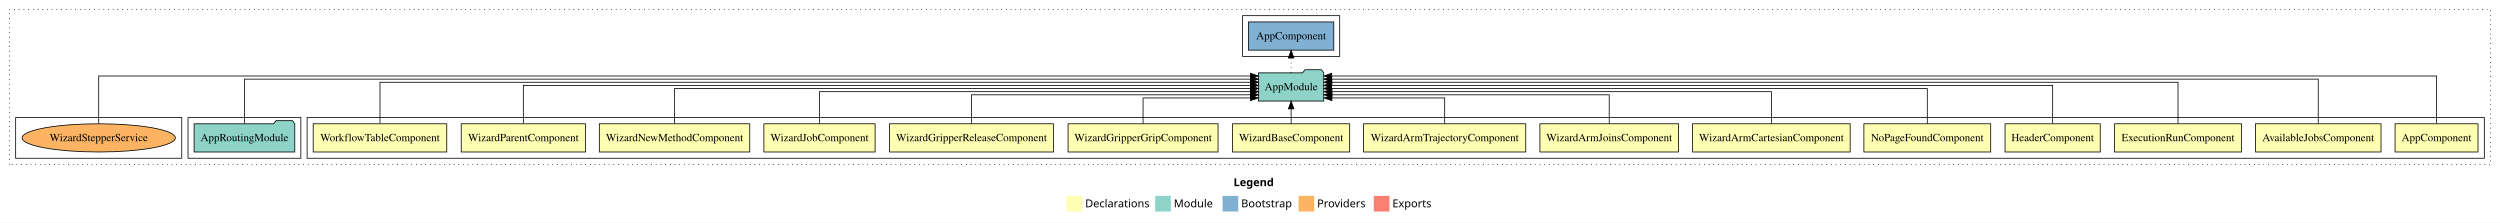
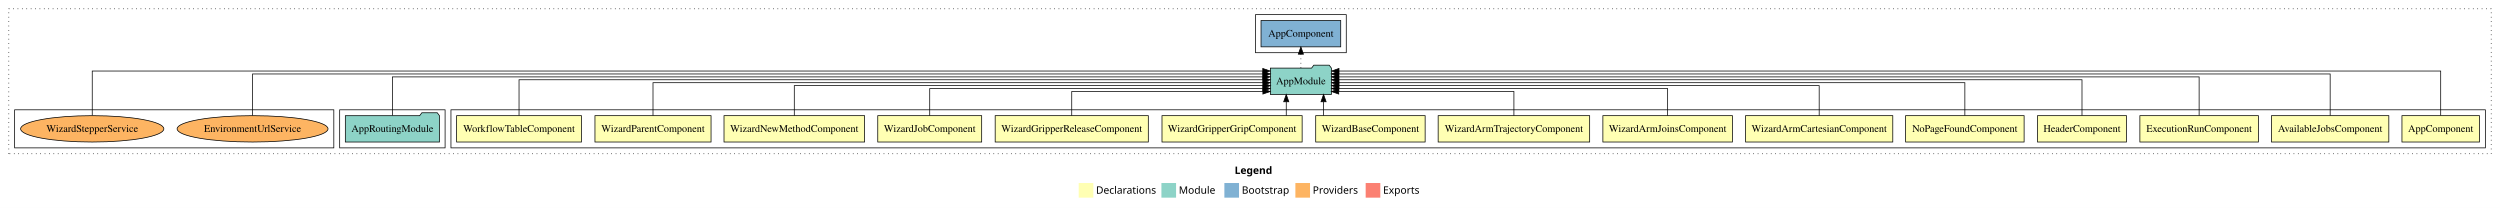
- <svg xmlns="http://www.w3.org/2000/svg" width="3191pt" height="284pt" viewBox="0.00 0.00 3191.00 284.00">
+ <svg xmlns="http://www.w3.org/2000/svg" width="3415pt" height="284pt" viewBox="0.00 0.00 3415.00 284.00">
  <g id="graph0" class="graph" transform="scale(1 1) rotate(0) translate(4 280)">
-     <polygon fill="#ffffff" stroke="transparent" points="-4,4 -4,-280 3187,-280 3187,4 -4,4" />
-     <text text-anchor="start" x="1570.509" y="-42.4" font-family="sans-serif" font-weight="bold" font-size="14.00" fill="#000000">Legend</text>
-     <polygon fill="#ffffb3" stroke="transparent" points="1357.5,-10 1357.5,-30 1377.5,-30 1377.5,-10 1357.5,-10" />
-     <text text-anchor="start" x="1381.129" y="-15.4" font-family="sans-serif" font-size="14.00" fill="#000000">  Declarations</text>
-     <polygon fill="#8dd3c7" stroke="transparent" points="1470.5,-10 1470.5,-30 1490.5,-30 1490.5,-10 1470.5,-10" />
-     <text text-anchor="start" x="1494.225" y="-15.4" font-family="sans-serif" font-size="14.00" fill="#000000">  Module</text>
-     <polygon fill="#80b1d3" stroke="transparent" points="1556.5,-10 1556.5,-30 1576.5,-30 1576.5,-10 1556.5,-10" />
-     <text text-anchor="start" x="1580.281" y="-15.4" font-family="sans-serif" font-size="14.00" fill="#000000">  Bootstrap</text>
-     <polygon fill="#fdb462" stroke="transparent" points="1653.5,-10 1653.5,-30 1673.5,-30 1673.5,-10 1653.5,-10" />
-     <text text-anchor="start" x="1677.173" y="-15.4" font-family="sans-serif" font-size="14.00" fill="#000000">  Providers</text>
-     <polygon fill="#fb8072" stroke="transparent" points="1749.5,-10 1749.5,-30 1769.5,-30 1769.5,-10 1749.5,-10" />
-     <text text-anchor="start" x="1773.226" y="-15.4" font-family="sans-serif" font-size="14.00" fill="#000000">  Exports</text>
+     <polygon fill="#ffffff" stroke="transparent" points="-4,4 -4,-280 3411,-280 3411,4 -4,4" />
+     <text text-anchor="start" x="1682.509" y="-42.4" font-family="sans-serif" font-weight="bold" font-size="14.00" fill="#000000">Legend</text>
+     <polygon fill="#ffffb3" stroke="transparent" points="1469.5,-10 1469.5,-30 1489.5,-30 1489.5,-10 1469.5,-10" />
+     <text text-anchor="start" x="1493.129" y="-15.4" font-family="sans-serif" font-size="14.00" fill="#000000">  Declarations</text>
+     <polygon fill="#8dd3c7" stroke="transparent" points="1582.5,-10 1582.5,-30 1602.5,-30 1602.5,-10 1582.5,-10" />
+     <text text-anchor="start" x="1606.225" y="-15.4" font-family="sans-serif" font-size="14.00" fill="#000000">  Module</text>
+     <polygon fill="#80b1d3" stroke="transparent" points="1668.5,-10 1668.5,-30 1688.5,-30 1688.5,-10 1668.5,-10" />
+     <text text-anchor="start" x="1692.281" y="-15.4" font-family="sans-serif" font-size="14.00" fill="#000000">  Bootstrap</text>
+     <polygon fill="#fdb462" stroke="transparent" points="1765.5,-10 1765.5,-30 1785.5,-30 1785.5,-10 1765.5,-10" />
+     <text text-anchor="start" x="1789.173" y="-15.4" font-family="sans-serif" font-size="14.00" fill="#000000">  Providers</text>
+     <polygon fill="#fb8072" stroke="transparent" points="1861.5,-10 1861.5,-30 1881.5,-30 1881.5,-10 1861.5,-10" />
+     <text text-anchor="start" x="1885.226" y="-15.4" font-family="sans-serif" font-size="14.00" fill="#000000">  Exports</text>
    <g id="clust1" class="cluster">
-       <polygon fill="none" stroke="#000000" stroke-dasharray="1,5" points="8,-70 8,-268 3175,-268 3175,-70 8,-70" />
+       <polygon fill="none" stroke="#000000" stroke-dasharray="1,5" points="8,-70 8,-268 3399,-268 3399,-70 8,-70" />
    </g>
    <g id="clust2" class="cluster">
-       <polygon fill="none" stroke="#000000" points="388,-78 388,-130 3167,-130 3167,-78 388,-78" />
+       <polygon fill="none" stroke="#000000" points="612,-78 612,-130 3391,-130 3391,-78 612,-78" />
    </g>
    <g id="clust18" class="cluster">
-       <polygon fill="none" stroke="#000000" points="236,-78 236,-130 380,-130 380,-78 236,-78" />
+       <polygon fill="none" stroke="#000000" points="460,-78 460,-130 604,-130 604,-78 460,-78" />
    </g>
    <g id="clust20" class="cluster">
-       <polygon fill="none" stroke="#000000" points="1582,-208 1582,-260 1706,-260 1706,-208 1582,-208" />
+       <polygon fill="none" stroke="#000000" points="1711,-208 1711,-260 1835,-260 1835,-208 1711,-208" />
    </g>
    <g id="clust21" class="cluster">
-       <polygon fill="none" stroke="#000000" points="16,-78 16,-130 228,-130 228,-78 16,-78" />
+       <polygon fill="none" stroke="#000000" points="16,-78 16,-130 452,-130 452,-78 16,-78" />
    </g>
    <g id="node1" class="node">
-       <polygon fill="#ffffb3" stroke="#000000" points="3158.94,-122 3053.06,-122 3053.06,-86 3158.94,-86 3158.94,-122" />
-       <text text-anchor="middle" x="3106" y="-99.8" font-family="Times,serif" font-size="14.00" fill="#000000">AppComponent</text>
+       <polygon fill="#ffffb3" stroke="#000000" points="3382.94,-122 3277.06,-122 3277.06,-86 3382.94,-86 3382.94,-122" />
+       <text text-anchor="middle" x="3330" y="-99.8" font-family="Times,serif" font-size="14.00" fill="#000000">AppComponent</text>
    </g>
    <g id="node16" class="node">
-       <polygon fill="#8dd3c7" stroke="#000000" points="1685.657,-187 1682.657,-191 1661.657,-191 1658.657,-187 1602.343,-187 1602.343,-151 1685.657,-151 1685.657,-187" />
-       <text text-anchor="middle" x="1644" y="-164.8" font-family="Times,serif" font-size="14.00" fill="#000000">AppModule</text>
+       <polygon fill="#8dd3c7" stroke="#000000" points="1814.657,-187 1811.657,-191 1790.657,-191 1787.657,-187 1731.343,-187 1731.343,-151 1814.657,-151 1814.657,-187" />
+       <text text-anchor="middle" x="1773" y="-164.8" font-family="Times,serif" font-size="14.00" fill="#000000">AppModule</text>
    </g>
    <g id="edge1" class="edge">
-       <path fill="none" stroke="#000000" d="M3106,-122.323C3106,-145.66 3106,-183 3106,-183 3106,-183 1695.788,-183 1695.788,-183" />
-       <polygon fill="#000000" stroke="#000000" points="1695.788,-179.5 1685.788,-183 1695.788,-186.5 1695.788,-179.5" />
+       <path fill="none" stroke="#000000" d="M3330,-122.323C3330,-145.66 3330,-183 3330,-183 3330,-183 1825.049,-183 1825.049,-183" />
+       <polygon fill="#000000" stroke="#000000" points="1825.049,-179.5 1815.049,-183 1825.049,-186.5 1825.049,-179.5" />
    </g>
    <g id="node2" class="node">
-       <polygon fill="#ffffb3" stroke="#000000" points="3035.144,-122 2874.856,-122 2874.856,-86 3035.144,-86 3035.144,-122" />
-       <text text-anchor="middle" x="2955" y="-99.8" font-family="Times,serif" font-size="14.00" fill="#000000">AvailableJobsComponent</text>
+       <polygon fill="#ffffb3" stroke="#000000" points="3259.144,-122 3098.856,-122 3098.856,-86 3259.144,-86 3259.144,-122" />
+       <text text-anchor="middle" x="3179" y="-99.8" font-family="Times,serif" font-size="14.00" fill="#000000">AvailableJobsComponent</text>
    </g>
    <g id="edge2" class="edge">
-       <path fill="none" stroke="#000000" d="M2955,-122.155C2955,-144.352 2955,-179 2955,-179 2955,-179 1695.767,-179 1695.767,-179" />
-       <polygon fill="#000000" stroke="#000000" points="1695.767,-175.5 1685.767,-179 1695.767,-182.5 1695.767,-175.5" />
+       <path fill="none" stroke="#000000" d="M3179,-122.155C3179,-144.352 3179,-179 3179,-179 3179,-179 1824.697,-179 1824.697,-179" />
+       <polygon fill="#000000" stroke="#000000" points="1824.697,-175.5 1814.697,-179 1824.697,-182.5 1824.697,-175.5" />
    </g>
    <g id="node3" class="node">
-       <polygon fill="#ffffb3" stroke="#000000" points="2856.933,-122 2695.067,-122 2695.067,-86 2856.933,-86 2856.933,-122" />
-       <text text-anchor="middle" x="2776" y="-99.8" font-family="Times,serif" font-size="14.00" fill="#000000">ExecutionRunComponent</text>
+       <polygon fill="#ffffb3" stroke="#000000" points="3080.933,-122 2919.067,-122 2919.067,-86 3080.933,-86 3080.933,-122" />
+       <text text-anchor="middle" x="3000" y="-99.8" font-family="Times,serif" font-size="14.00" fill="#000000">ExecutionRunComponent</text>
    </g>
    <g id="edge3" class="edge">
-       <path fill="none" stroke="#000000" d="M2776,-122.284C2776,-143.321 2776,-175 2776,-175 2776,-175 1695.97,-175 1695.97,-175" />
-       <polygon fill="#000000" stroke="#000000" points="1695.97,-171.5 1685.97,-175 1695.97,-178.5 1695.97,-171.5" />
+       <path fill="none" stroke="#000000" d="M3000,-122.284C3000,-143.321 3000,-175 3000,-175 3000,-175 1824.881,-175 1824.881,-175" />
+       <polygon fill="#000000" stroke="#000000" points="1824.881,-171.5 1814.881,-175 1824.881,-178.5 1824.881,-171.5" />
    </g>
    <g id="node4" class="node">
-       <polygon fill="#ffffb3" stroke="#000000" points="2676.744,-122 2555.256,-122 2555.256,-86 2676.744,-86 2676.744,-122" />
-       <text text-anchor="middle" x="2616" y="-99.8" font-family="Times,serif" font-size="14.00" fill="#000000">HeaderComponent</text>
+       <polygon fill="#ffffb3" stroke="#000000" points="2900.744,-122 2779.256,-122 2779.256,-86 2900.744,-86 2900.744,-122" />
+       <text text-anchor="middle" x="2840" y="-99.8" font-family="Times,serif" font-size="14.00" fill="#000000">HeaderComponent</text>
    </g>
    <g id="edge4" class="edge">
-       <path fill="none" stroke="#000000" d="M2616,-122.308C2616,-142.145 2616,-171 2616,-171 2616,-171 1695.766,-171 1695.766,-171" />
-       <polygon fill="#000000" stroke="#000000" points="1695.766,-167.5 1685.766,-171 1695.766,-174.5 1695.766,-167.5" />
+       <path fill="none" stroke="#000000" d="M2840,-122.308C2840,-142.145 2840,-171 2840,-171 2840,-171 1824.828,-171 1824.828,-171" />
+       <polygon fill="#000000" stroke="#000000" points="1824.828,-167.5 1814.828,-171 1824.828,-174.5 1824.828,-167.5" />
    </g>
    <g id="node5" class="node">
-       <polygon fill="#ffffb3" stroke="#000000" points="2536.934,-122 2375.066,-122 2375.066,-86 2536.934,-86 2536.934,-122" />
-       <text text-anchor="middle" x="2456" y="-99.8" font-family="Times,serif" font-size="14.00" fill="#000000">NoPageFoundComponent</text>
+       <polygon fill="#ffffb3" stroke="#000000" points="2760.934,-122 2599.066,-122 2599.066,-86 2760.934,-86 2760.934,-122" />
+       <text text-anchor="middle" x="2680" y="-99.8" font-family="Times,serif" font-size="14.00" fill="#000000">NoPageFoundComponent</text>
    </g>
    <g id="edge5" class="edge">
-       <path fill="none" stroke="#000000" d="M2456,-122.222C2456,-140.828 2456,-167 2456,-167 2456,-167 1695.665,-167 1695.665,-167" />
-       <polygon fill="#000000" stroke="#000000" points="1695.665,-163.5 1685.665,-167 1695.665,-170.5 1695.665,-163.5" />
+       <path fill="none" stroke="#000000" d="M2680,-122.222C2680,-140.828 2680,-167 2680,-167 2680,-167 1824.927,-167 1824.927,-167" />
+       <polygon fill="#000000" stroke="#000000" points="1824.928,-163.5 1814.927,-167 1824.927,-170.5 1824.928,-163.5" />
    </g>
    <g id="node6" class="node">
-       <polygon fill="#ffffb3" stroke="#000000" points="2357.552,-122 2156.448,-122 2156.448,-86 2357.552,-86 2357.552,-122" />
-       <text text-anchor="middle" x="2257" y="-99.8" font-family="Times,serif" font-size="14.00" fill="#000000">WizardArmCartesianComponent</text>
+       <polygon fill="#ffffb3" stroke="#000000" points="2581.552,-122 2380.448,-122 2380.448,-86 2581.552,-86 2581.552,-122" />
+       <text text-anchor="middle" x="2481" y="-99.8" font-family="Times,serif" font-size="14.00" fill="#000000">WizardArmCartesianComponent</text>
    </g>
    <g id="edge6" class="edge">
-       <path fill="none" stroke="#000000" d="M2257,-122.022C2257,-139.373 2257,-163 2257,-163 2257,-163 1696.134,-163 1696.134,-163" />
-       <polygon fill="#000000" stroke="#000000" points="1696.134,-159.5 1686.134,-163 1696.134,-166.5 1696.134,-159.5" />
+       <path fill="none" stroke="#000000" d="M2481,-122.022C2481,-139.373 2481,-163 2481,-163 2481,-163 1824.907,-163 1824.907,-163" />
+       <polygon fill="#000000" stroke="#000000" points="1824.907,-159.5 1814.907,-163 1824.907,-166.5 1824.907,-159.5" />
    </g>
    <g id="node7" class="node">
-       <polygon fill="#ffffb3" stroke="#000000" points="2138.465,-122 1961.535,-122 1961.535,-86 2138.465,-86 2138.465,-122" />
-       <text text-anchor="middle" x="2050" y="-99.8" font-family="Times,serif" font-size="14.00" fill="#000000">WizardArmJoinsComponent</text>
+       <polygon fill="#ffffb3" stroke="#000000" points="2362.465,-122 2185.535,-122 2185.535,-86 2362.465,-86 2362.465,-122" />
+       <text text-anchor="middle" x="2274" y="-99.8" font-family="Times,serif" font-size="14.00" fill="#000000">WizardArmJoinsComponent</text>
    </g>
    <g id="edge7" class="edge">
-       <path fill="none" stroke="#000000" d="M2050,-122.009C2050,-138.049 2050,-159 2050,-159 2050,-159 1695.92,-159 1695.92,-159" />
-       <polygon fill="#000000" stroke="#000000" points="1695.92,-155.5 1685.92,-159 1695.92,-162.5 1695.92,-155.5" />
+       <path fill="none" stroke="#000000" d="M2274,-122.009C2274,-138.049 2274,-159 2274,-159 2274,-159 1824.853,-159 1824.853,-159" />
+       <polygon fill="#000000" stroke="#000000" points="1824.853,-155.5 1814.853,-159 1824.853,-162.5 1824.853,-155.5" />
    </g>
    <g id="node8" class="node">
-       <polygon fill="#ffffb3" stroke="#000000" points="1943.485,-122 1736.515,-122 1736.515,-86 1943.485,-86 1943.485,-122" />
-       <text text-anchor="middle" x="1840" y="-99.8" font-family="Times,serif" font-size="14.00" fill="#000000">WizardArmTrajectoryComponent</text>
+       <polygon fill="#ffffb3" stroke="#000000" points="2167.485,-122 1960.515,-122 1960.515,-86 2167.485,-86 2167.485,-122" />
+       <text text-anchor="middle" x="2064" y="-99.8" font-family="Times,serif" font-size="14.00" fill="#000000">WizardArmTrajectoryComponent</text>
    </g>
    <g id="edge8" class="edge">
-       <path fill="none" stroke="#000000" d="M1840,-122.124C1840,-136.783 1840,-155 1840,-155 1840,-155 1696.047,-155 1696.047,-155" />
-       <polygon fill="#000000" stroke="#000000" points="1696.047,-151.5 1686.047,-155 1696.047,-158.5 1696.047,-151.5" />
+       <path fill="none" stroke="#000000" d="M2064,-122.124C2064,-136.783 2064,-155 2064,-155 2064,-155 1824.693,-155 1824.693,-155" />
+       <polygon fill="#000000" stroke="#000000" points="1824.693,-151.5 1814.693,-155 1824.693,-158.5 1824.693,-151.5" />
    </g>
    <g id="node9" class="node">
-       <polygon fill="#ffffb3" stroke="#000000" points="1718.738,-122 1569.262,-122 1569.262,-86 1718.738,-86 1718.738,-122" />
-       <text text-anchor="middle" x="1644" y="-99.8" font-family="Times,serif" font-size="14.00" fill="#000000">WizardBaseComponent</text>
+       <polygon fill="#ffffb3" stroke="#000000" points="1942.738,-122 1793.262,-122 1793.262,-86 1942.738,-86 1942.738,-122" />
+       <text text-anchor="middle" x="1868" y="-99.8" font-family="Times,serif" font-size="14.00" fill="#000000">WizardBaseComponent</text>
    </g>
    <g id="edge9" class="edge">
-       <path fill="none" stroke="#000000" d="M1644,-122.106C1644,-122.106 1644,-140.991 1644,-140.991" />
-       <polygon fill="#000000" stroke="#000000" points="1640.5,-140.991 1644,-150.991 1647.5,-140.991 1640.5,-140.991" />
+       <path fill="none" stroke="#000000" d="M1803.98,-122.106C1803.98,-122.106 1803.98,-140.991 1803.98,-140.991" />
+       <polygon fill="#000000" stroke="#000000" points="1800.48,-140.991 1803.98,-150.991 1807.48,-140.991 1800.48,-140.991" />
    </g>
    <g id="node10" class="node">
-       <polygon fill="#ffffb3" stroke="#000000" points="1550.718,-122 1359.282,-122 1359.282,-86 1550.718,-86 1550.718,-122" />
-       <text text-anchor="middle" x="1455" y="-99.8" font-family="Times,serif" font-size="14.00" fill="#000000">WizardGripperGripComponent</text>
+       <polygon fill="#ffffb3" stroke="#000000" points="1774.718,-122 1583.282,-122 1583.282,-86 1774.718,-86 1774.718,-122" />
+       <text text-anchor="middle" x="1679" y="-99.8" font-family="Times,serif" font-size="14.00" fill="#000000">WizardGripperGripComponent</text>
    </g>
    <g id="edge10" class="edge">
-       <path fill="none" stroke="#000000" d="M1455,-122.124C1455,-136.783 1455,-155 1455,-155 1455,-155 1592.055,-155 1592.055,-155" />
-       <polygon fill="#000000" stroke="#000000" points="1592.055,-158.5 1602.055,-155 1592.055,-151.5 1592.055,-158.5" />
+       <path fill="none" stroke="#000000" d="M1753.015,-122.106C1753.015,-122.106 1753.015,-140.991 1753.015,-140.991" />
+       <polygon fill="#000000" stroke="#000000" points="1749.515,-140.991 1753.015,-150.991 1756.515,-140.991 1749.515,-140.991" />
    </g>
    <g id="node11" class="node">
-       <polygon fill="#ffffb3" stroke="#000000" points="1340.591,-122 1131.409,-122 1131.409,-86 1340.591,-86 1340.591,-122" />
-       <text text-anchor="middle" x="1236" y="-99.8" font-family="Times,serif" font-size="14.00" fill="#000000">WizardGripperReleaseComponent</text>
+       <polygon fill="#ffffb3" stroke="#000000" points="1564.591,-122 1355.409,-122 1355.409,-86 1564.591,-86 1564.591,-122" />
+       <text text-anchor="middle" x="1460" y="-99.8" font-family="Times,serif" font-size="14.00" fill="#000000">WizardGripperReleaseComponent</text>
    </g>
    <g id="edge11" class="edge">
-       <path fill="none" stroke="#000000" d="M1236,-122.009C1236,-138.049 1236,-159 1236,-159 1236,-159 1592.254,-159 1592.254,-159" />
-       <polygon fill="#000000" stroke="#000000" points="1592.254,-162.5 1602.254,-159 1592.254,-155.5 1592.254,-162.5" />
+       <path fill="none" stroke="#000000" d="M1460,-122.124C1460,-136.783 1460,-155 1460,-155 1460,-155 1721.112,-155 1721.112,-155" />
+       <polygon fill="#000000" stroke="#000000" points="1721.112,-158.5 1731.112,-155 1721.112,-151.5 1721.112,-158.5" />
    </g>
    <g id="node12" class="node">
-       <polygon fill="#ffffb3" stroke="#000000" points="1112.972,-122 971.028,-122 971.028,-86 1112.972,-86 1112.972,-122" />
-       <text text-anchor="middle" x="1042" y="-99.8" font-family="Times,serif" font-size="14.00" fill="#000000">WizardJobComponent</text>
+       <polygon fill="#ffffb3" stroke="#000000" points="1336.972,-122 1195.028,-122 1195.028,-86 1336.972,-86 1336.972,-122" />
+       <text text-anchor="middle" x="1266" y="-99.8" font-family="Times,serif" font-size="14.00" fill="#000000">WizardJobComponent</text>
    </g>
    <g id="edge12" class="edge">
-       <path fill="none" stroke="#000000" d="M1042,-122.022C1042,-139.373 1042,-163 1042,-163 1042,-163 1592.147,-163 1592.147,-163" />
-       <polygon fill="#000000" stroke="#000000" points="1592.147,-166.5 1602.147,-163 1592.146,-159.5 1592.147,-166.5" />
+       <path fill="none" stroke="#000000" d="M1266,-122.009C1266,-138.049 1266,-159 1266,-159 1266,-159 1721.079,-159 1721.079,-159" />
+       <polygon fill="#000000" stroke="#000000" points="1721.079,-162.5 1731.079,-159 1721.079,-155.5 1721.079,-162.5" />
    </g>
    <g id="node13" class="node">
-       <polygon fill="#ffffb3" stroke="#000000" points="953.006,-122 760.994,-122 760.994,-86 953.006,-86 953.006,-122" />
-       <text text-anchor="middle" x="857" y="-99.8" font-family="Times,serif" font-size="14.00" fill="#000000">WizardNewMethodComponent</text>
+       <polygon fill="#ffffb3" stroke="#000000" points="1177.006,-122 984.994,-122 984.994,-86 1177.006,-86 1177.006,-122" />
+       <text text-anchor="middle" x="1081" y="-99.8" font-family="Times,serif" font-size="14.00" fill="#000000">WizardNewMethodComponent</text>
    </g>
    <g id="edge13" class="edge">
-       <path fill="none" stroke="#000000" d="M857,-122.222C857,-140.828 857,-167 857,-167 857,-167 1592.243,-167 1592.243,-167" />
-       <polygon fill="#000000" stroke="#000000" points="1592.243,-170.5 1602.243,-167 1592.243,-163.5 1592.243,-170.5" />
+       <path fill="none" stroke="#000000" d="M1081,-122.022C1081,-139.373 1081,-163 1081,-163 1081,-163 1721.271,-163 1721.271,-163" />
+       <polygon fill="#000000" stroke="#000000" points="1721.271,-166.5 1731.271,-163 1721.271,-159.5 1721.271,-166.5" />
    </g>
    <g id="node14" class="node">
-       <polygon fill="#ffffb3" stroke="#000000" points="743.291,-122 584.709,-122 584.709,-86 743.291,-86 743.291,-122" />
-       <text text-anchor="middle" x="664" y="-99.8" font-family="Times,serif" font-size="14.00" fill="#000000">WizardParentComponent</text>
+       <polygon fill="#ffffb3" stroke="#000000" points="967.291,-122 808.709,-122 808.709,-86 967.291,-86 967.291,-122" />
+       <text text-anchor="middle" x="888" y="-99.8" font-family="Times,serif" font-size="14.00" fill="#000000">WizardParentComponent</text>
    </g>
    <g id="edge14" class="edge">
-       <path fill="none" stroke="#000000" d="M664,-122.308C664,-142.145 664,-171 664,-171 664,-171 1592.204,-171 1592.204,-171" />
-       <polygon fill="#000000" stroke="#000000" points="1592.204,-174.5 1602.204,-171 1592.204,-167.5 1592.204,-174.5" />
+       <path fill="none" stroke="#000000" d="M888,-122.222C888,-140.828 888,-167 888,-167 888,-167 1721.206,-167 1721.206,-167" />
+       <polygon fill="#000000" stroke="#000000" points="1721.206,-170.5 1731.206,-167 1721.206,-163.5 1721.206,-170.5" />
    </g>
    <g id="node15" class="node">
-       <polygon fill="#ffffb3" stroke="#000000" points="566.238,-122 395.762,-122 395.762,-86 566.238,-86 566.238,-122" />
-       <text text-anchor="middle" x="481" y="-99.8" font-family="Times,serif" font-size="14.00" fill="#000000">WorkflowTableComponent</text>
+       <polygon fill="#ffffb3" stroke="#000000" points="790.238,-122 619.762,-122 619.762,-86 790.238,-86 790.238,-122" />
+       <text text-anchor="middle" x="705" y="-99.8" font-family="Times,serif" font-size="14.00" fill="#000000">WorkflowTableComponent</text>
    </g>
    <g id="edge15" class="edge">
-       <path fill="none" stroke="#000000" d="M481,-122.284C481,-143.321 481,-175 481,-175 481,-175 1592.265,-175 1592.265,-175" />
-       <polygon fill="#000000" stroke="#000000" points="1592.265,-178.5 1602.265,-175 1592.265,-171.5 1592.265,-178.5" />
+       <path fill="none" stroke="#000000" d="M705,-122.308C705,-142.145 705,-171 705,-171 705,-171 1721.133,-171 1721.133,-171" />
+       <polygon fill="#000000" stroke="#000000" points="1721.133,-174.5 1731.133,-171 1721.133,-167.5 1721.133,-174.5" />
    </g>
    <g id="node18" class="node">
-       <polygon fill="#80b1d3" stroke="#000000" points="1698.439,-252 1589.561,-252 1589.561,-216 1698.439,-216 1698.439,-252" />
-       <text text-anchor="middle" x="1644" y="-229.8" font-family="Times,serif" font-size="14.00" fill="#000000">AppComponent </text>
+       <polygon fill="#80b1d3" stroke="#000000" points="1827.439,-252 1718.561,-252 1718.561,-216 1827.439,-216 1827.439,-252" />
+       <text text-anchor="middle" x="1773" y="-229.8" font-family="Times,serif" font-size="14.00" fill="#000000">AppComponent </text>
    </g>
    <g id="edge17" class="edge">
-       <path fill="none" stroke="#000000" stroke-dasharray="1,5" d="M1644,-187.106C1644,-187.106 1644,-205.991 1644,-205.991" />
-       <polygon fill="#000000" stroke="#000000" points="1640.5,-205.991 1644,-215.991 1647.5,-205.991 1640.5,-205.991" />
+       <path fill="none" stroke="#000000" stroke-dasharray="1,5" d="M1773,-187.106C1773,-187.106 1773,-205.991 1773,-205.991" />
+       <polygon fill="#000000" stroke="#000000" points="1769.5,-205.991 1773,-215.991 1776.5,-205.991 1769.5,-205.991" />
    </g>
    <g id="node17" class="node">
-       <polygon fill="#8dd3c7" stroke="#000000" points="372.274,-122 369.274,-126 348.274,-126 345.274,-122 243.726,-122 243.726,-86 372.274,-86 372.274,-122" />
-       <text text-anchor="middle" x="308" y="-99.8" font-family="Times,serif" font-size="14.00" fill="#000000">AppRoutingModule</text>
+       <polygon fill="#8dd3c7" stroke="#000000" points="596.274,-122 593.274,-126 572.274,-126 569.274,-122 467.726,-122 467.726,-86 596.274,-86 596.274,-122" />
+       <text text-anchor="middle" x="532" y="-99.8" font-family="Times,serif" font-size="14.00" fill="#000000">AppRoutingModule</text>
    </g>
    <g id="edge16" class="edge">
-       <path fill="none" stroke="#000000" d="M308,-122.155C308,-144.352 308,-179 308,-179 308,-179 1592.181,-179 1592.181,-179" />
-       <polygon fill="#000000" stroke="#000000" points="1592.181,-182.5 1602.181,-179 1592.181,-175.5 1592.181,-182.5" />
+       <path fill="none" stroke="#000000" d="M532,-122.284C532,-143.321 532,-175 532,-175 532,-175 1720.999,-175 1720.999,-175" />
+       <polygon fill="#000000" stroke="#000000" points="1720.999,-178.5 1730.999,-175 1720.999,-171.5 1720.999,-178.5" />
    </g>
    <g id="node19" class="node">
+       <ellipse fill="#fdb462" stroke="#000000" cx="341" cy="-104" rx="103.069" ry="18" />
+       <text text-anchor="middle" x="341" y="-99.8" font-family="Times,serif" font-size="14.00" fill="#000000">EnvironmentUrlService</text>
+     </g>
+     <g id="edge18" class="edge">
+       <path fill="none" stroke="#000000" d="M341,-122.155C341,-144.352 341,-179 341,-179 341,-179 1721.304,-179 1721.304,-179" />
+       <polygon fill="#000000" stroke="#000000" points="1721.304,-182.5 1731.304,-179 1721.304,-175.5 1721.304,-182.5" />
+     </g>
+     <g id="node20" class="node">
      <ellipse fill="#fdb462" stroke="#000000" cx="122" cy="-104" rx="97.809" ry="18" />
      <text text-anchor="middle" x="122" y="-99.8" font-family="Times,serif" font-size="14.00" fill="#000000">WizardStepperService</text>
    </g>
-     <g id="edge18" class="edge">
-       <path fill="none" stroke="#000000" d="M122,-122.323C122,-145.66 122,-183 122,-183 122,-183 1592.103,-183 1592.103,-183" />
-       <polygon fill="#000000" stroke="#000000" points="1592.104,-186.5 1602.103,-183 1592.103,-179.5 1592.104,-186.5" />
+     <g id="edge19" class="edge">
+       <path fill="none" stroke="#000000" d="M122,-122.323C122,-145.66 122,-183 122,-183 122,-183 1720.947,-183 1720.947,-183" />
+       <polygon fill="#000000" stroke="#000000" points="1720.947,-186.5 1730.947,-183 1720.947,-179.5 1720.947,-186.5" />
    </g>
  </g>
</svg>
